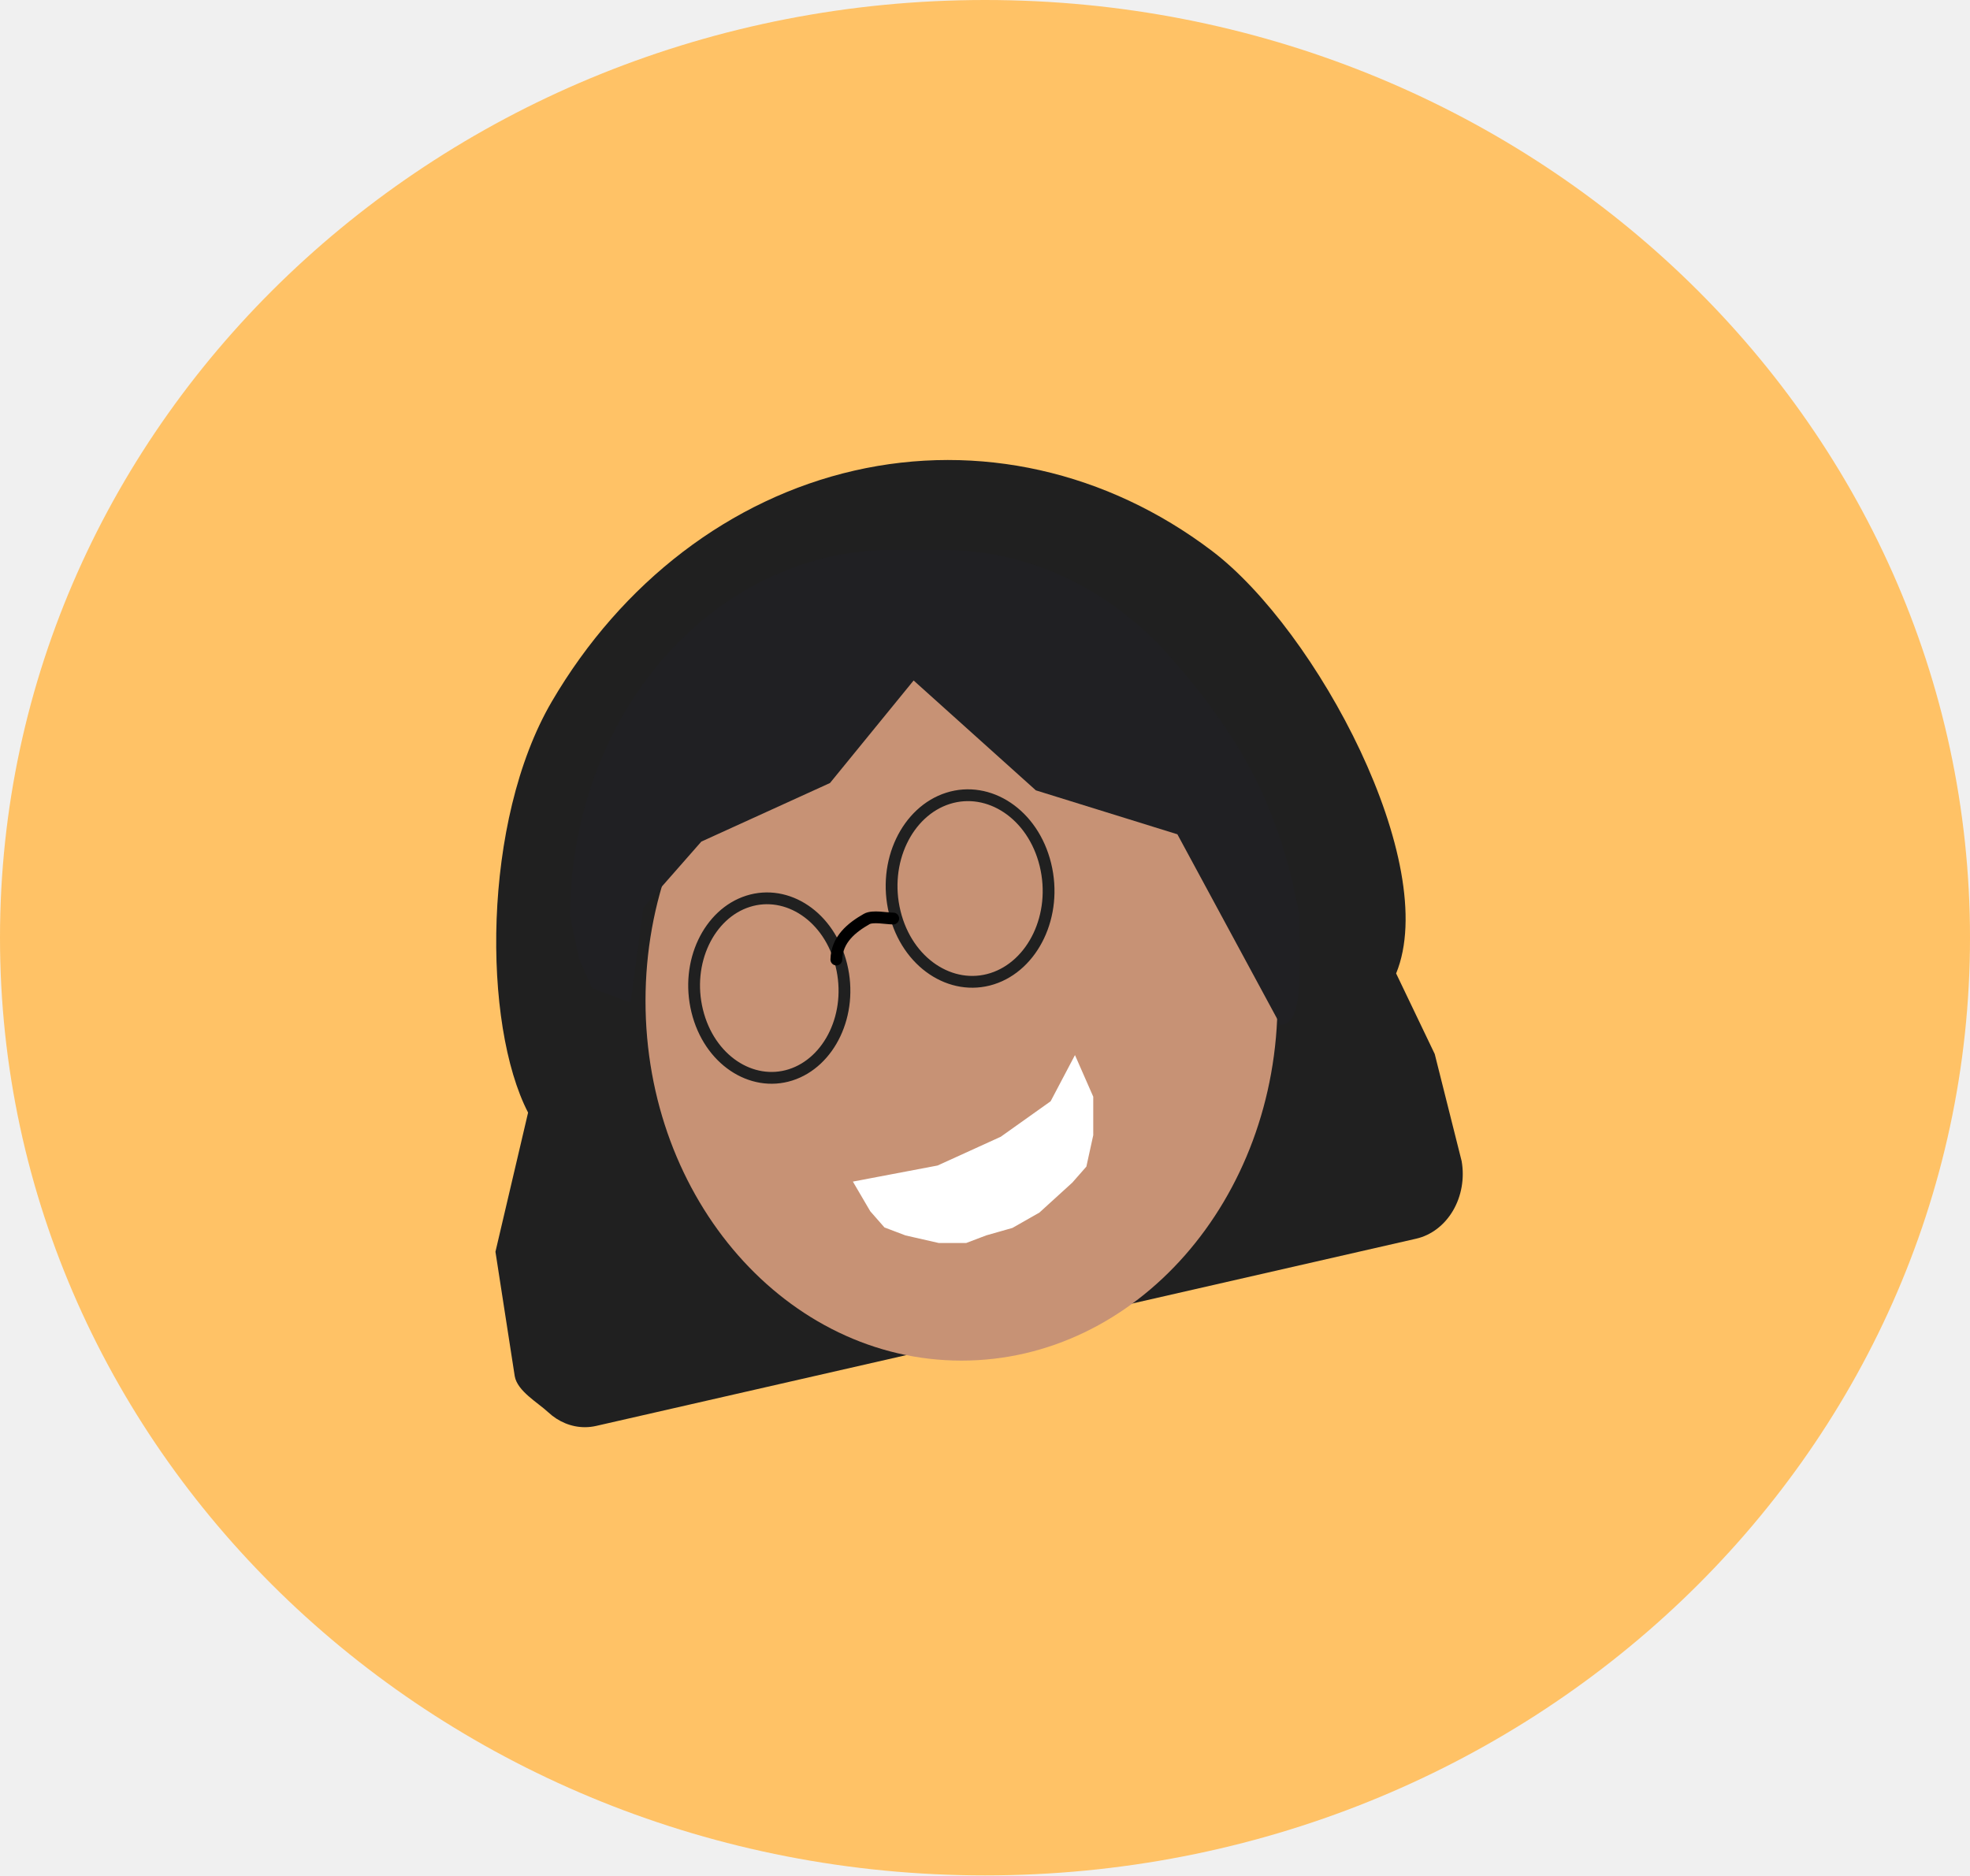
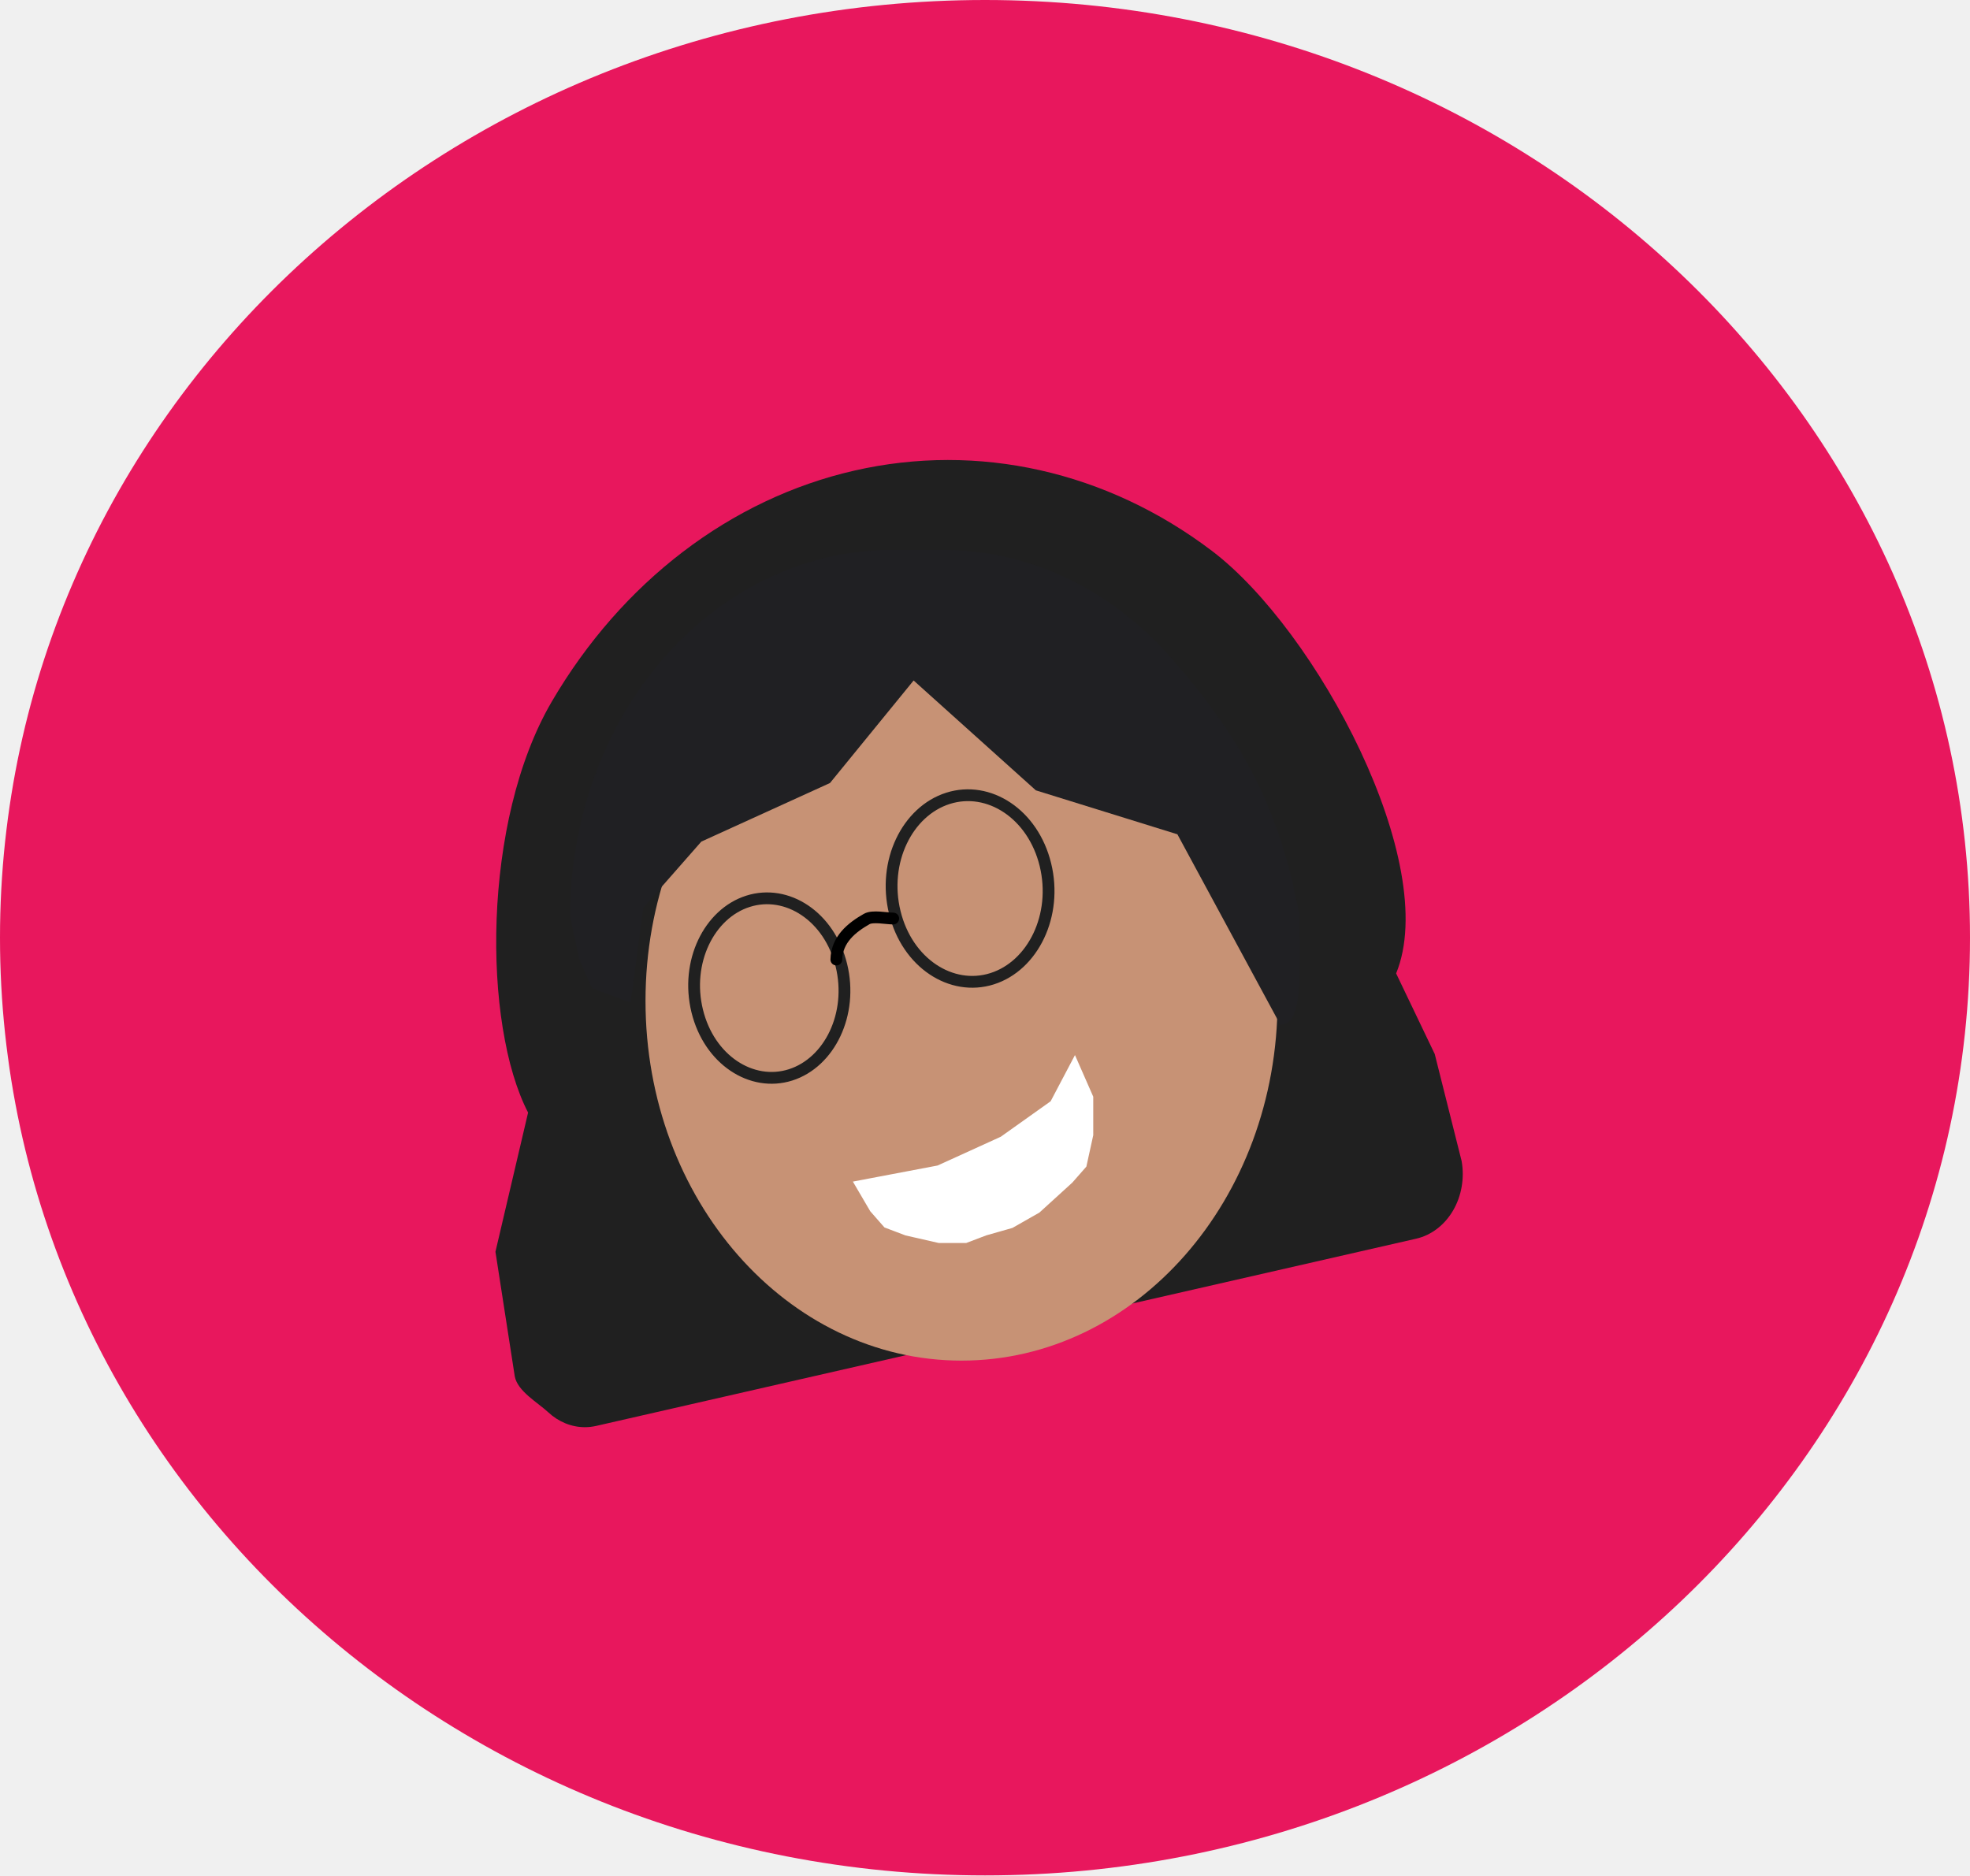
<svg xmlns="http://www.w3.org/2000/svg" width="167" height="159" viewBox="0 0 167 159" fill="none">
-   <ellipse cx="83.5" cy="79.5" rx="83.5" ry="79.5" fill="#FFC266" />
+   <ellipse cx="83.5" cy="79.5" rx="83.5" ry="79.5" fill="#E8175D" />
  <path d="M49.578 121C48.445 120.998 47.346 120.55 46.47 119.731C45.593 118.913 43.861 117.946 43.636 116.68L42 106.125L44.767 94.327C40.909 86.876 40.844 69.625 46.776 59.482C52.708 49.339 61.937 42.294 72.431 39.897C82.926 37.501 93.827 39.949 102.736 46.703C111.645 53.458 122.169 73.216 118.352 82.53L121.624 89.36L123.905 98.438C124.16 99.891 123.898 101.4 123.177 102.633C122.455 103.866 121.334 104.723 120.059 105.016L50.546 120.89C50.227 120.963 49.903 121 49.578 121Z" fill="#202020" />
  <path d="M81.51 115.355C96.306 115.355 108.3 101.7 108.3 84.855C108.3 68.009 96.306 54.354 81.51 54.354C66.715 54.354 54.721 68.009 54.721 84.855C54.721 101.7 66.715 115.355 81.51 115.355Z" fill="#C79275" />
  <path d="M108.535 86.876L99.809 70.733L87.811 67.007L77.449 57.693L70.359 66.386L59.452 71.353L54.544 76.942L53.453 85.014L50.181 83.772L49.09 81.288L48.326 77.667C48.334 69.436 51.209 61.545 56.322 55.725C61.434 49.905 68.365 46.631 75.594 46.622H79.957C87.187 46.631 94.118 49.905 99.23 55.725C104.342 61.545 107.771 67.007 109.626 75.079L110.171 77.563V79.425C110.17 80.907 110.171 78.805 110.171 81.909C110.171 85.014 109.836 86.875 108.535 86.876Z" fill="#202023" />
  <path d="M89.45 93.707L85.087 96.811L79.633 99.295L73.089 100.537L74.18 102.399L75.27 103.641L76.907 104.262L79.633 104.883H81.815L83.451 104.262L85.632 103.641L87.814 102.399L90.541 99.916L91.632 98.674L92.177 96.19V93.086L91.086 90.602L89.45 93.707Z" fill="white" stroke="white" />
  <path d="M71.325 81.834C72.337 85.973 70.322 90.083 67.014 91.132C63.706 92.181 60.115 89.848 59.103 85.709C58.091 81.571 60.106 77.46 63.414 76.412C66.722 75.363 70.312 77.695 71.325 81.834Z" stroke="#202020" />
  <path d="M88.62 73.306C89.671 77.601 87.567 81.88 84.107 82.978C80.647 84.075 76.903 81.65 75.853 77.355C74.802 73.059 76.906 68.781 80.366 67.683C83.826 66.586 87.57 69.011 88.62 73.306Z" stroke="#202020" />
  <path d="M70.899 81.351C70.935 79.646 72.214 78.631 73.47 77.916C73.985 77.622 75.13 77.875 75.719 77.875" stroke="black" stroke-linecap="round" stroke-linejoin="round" />
</svg>
